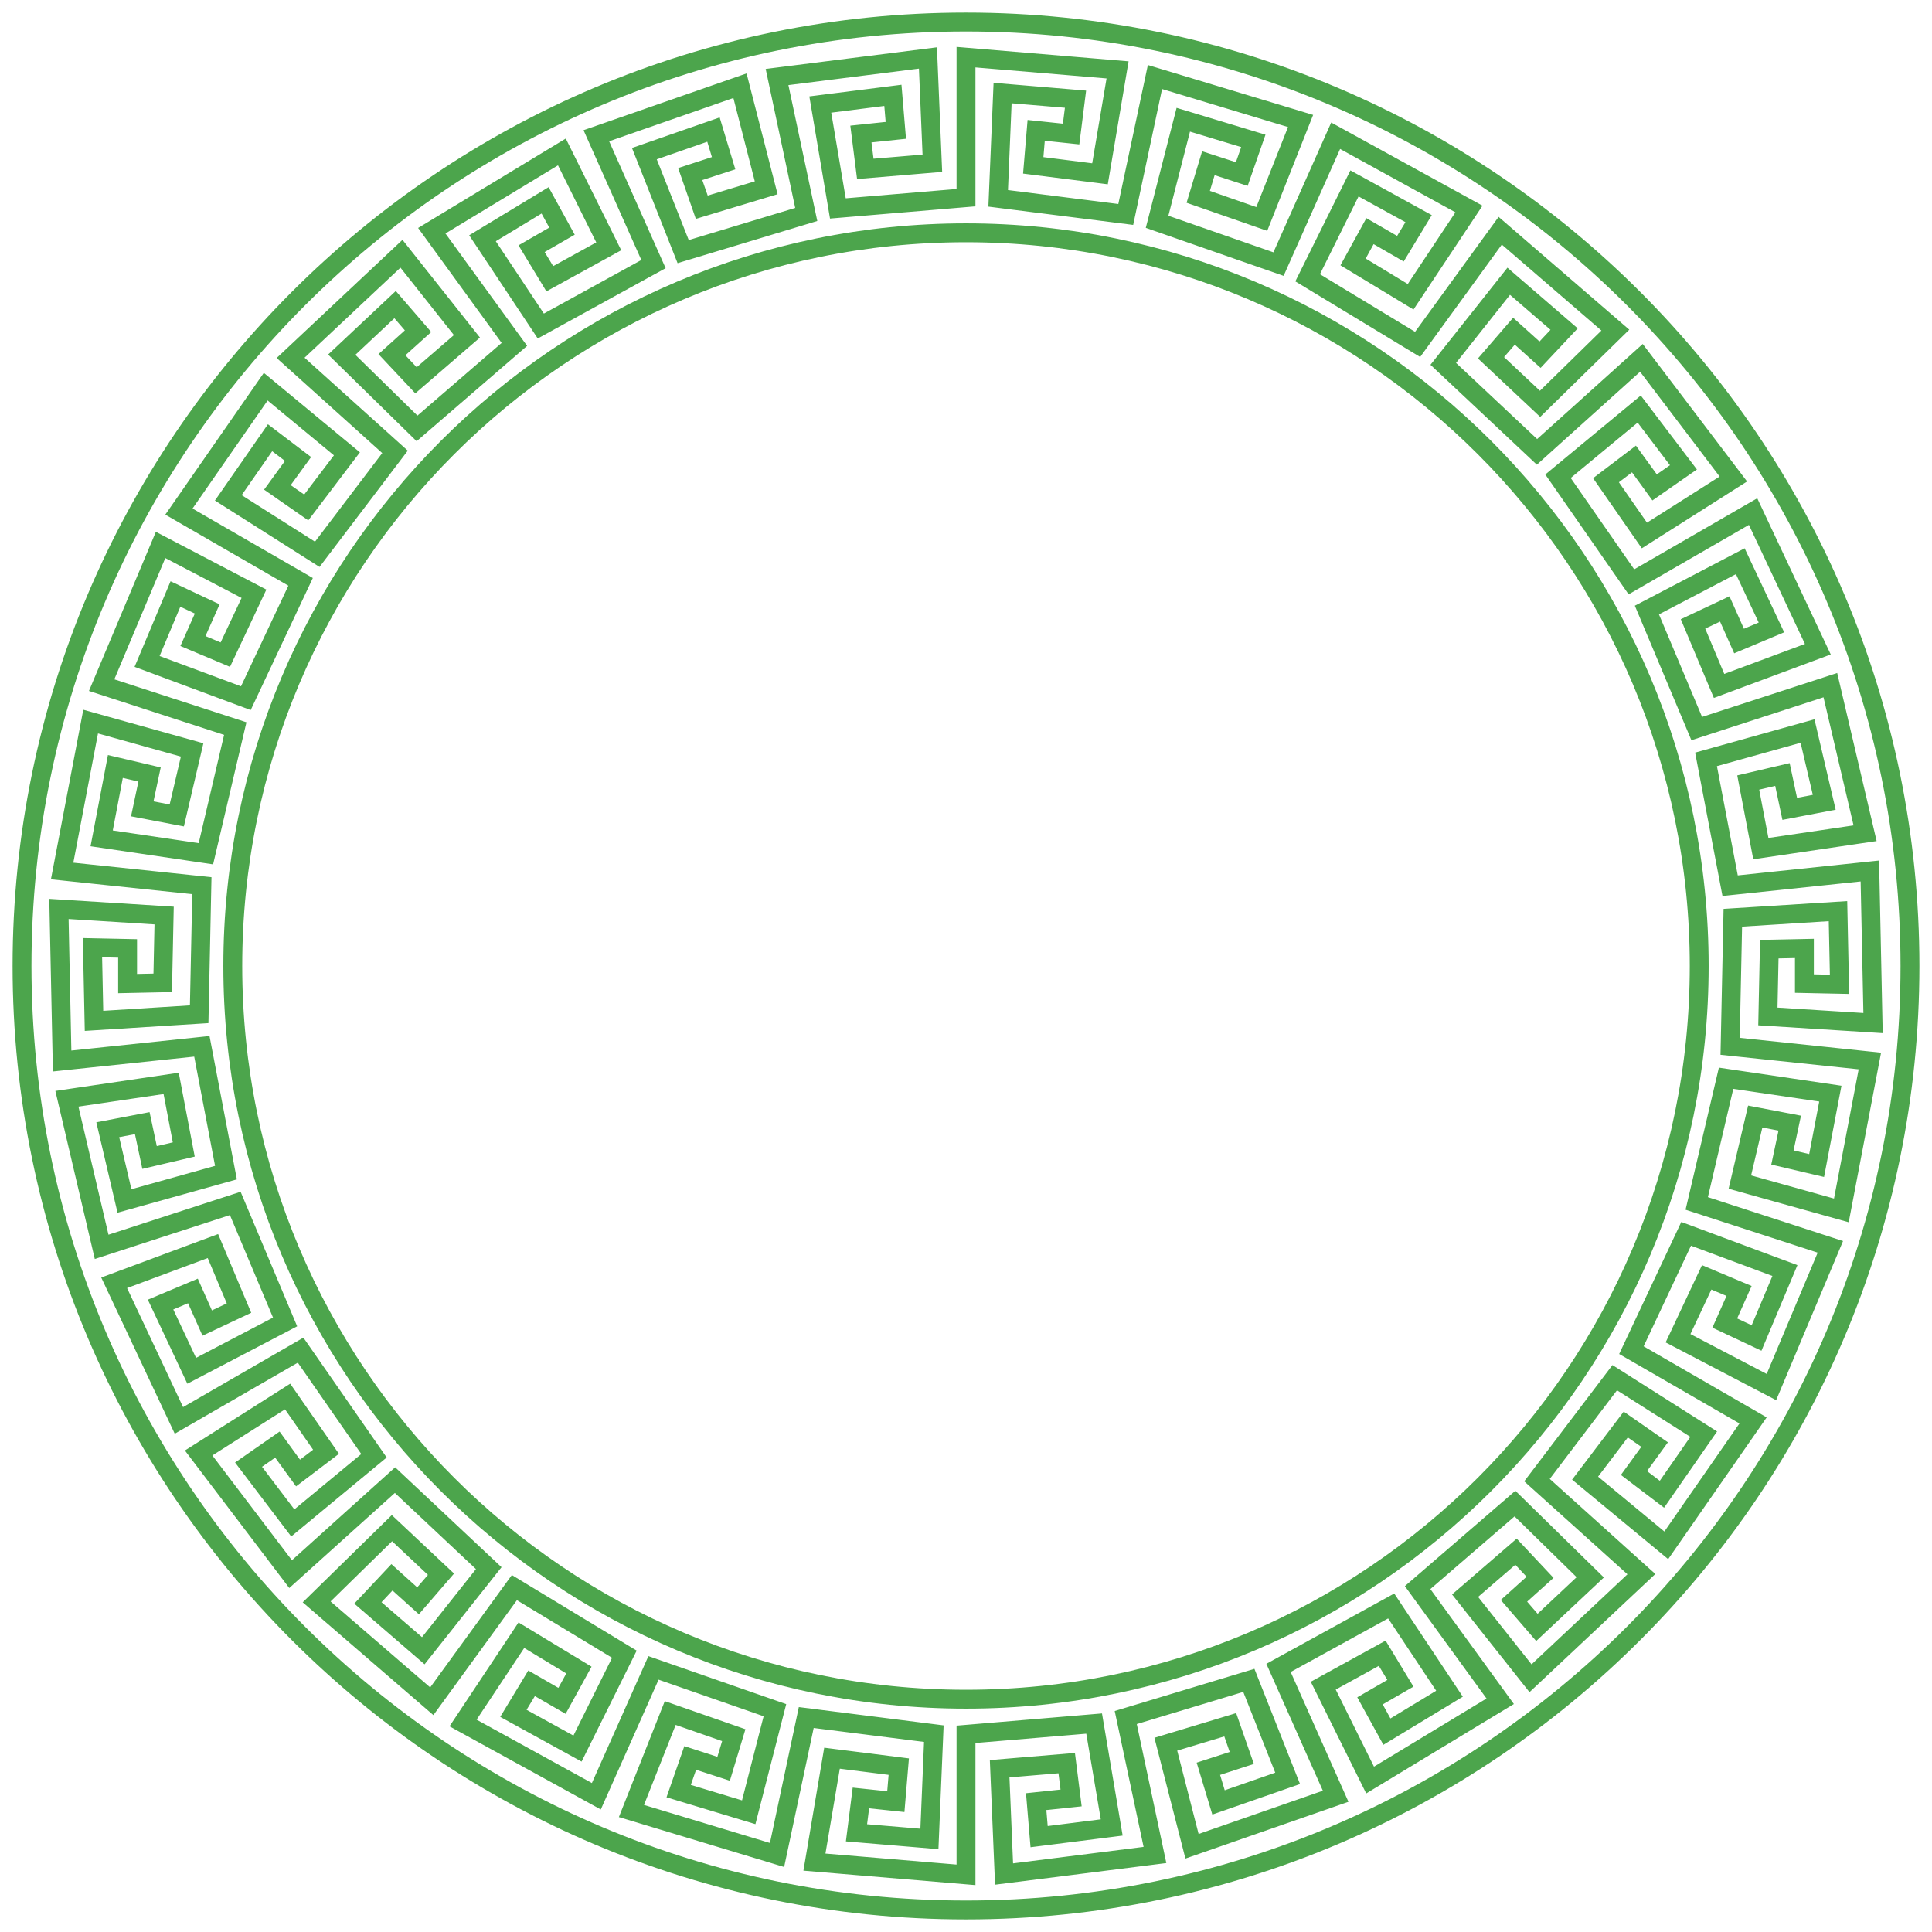
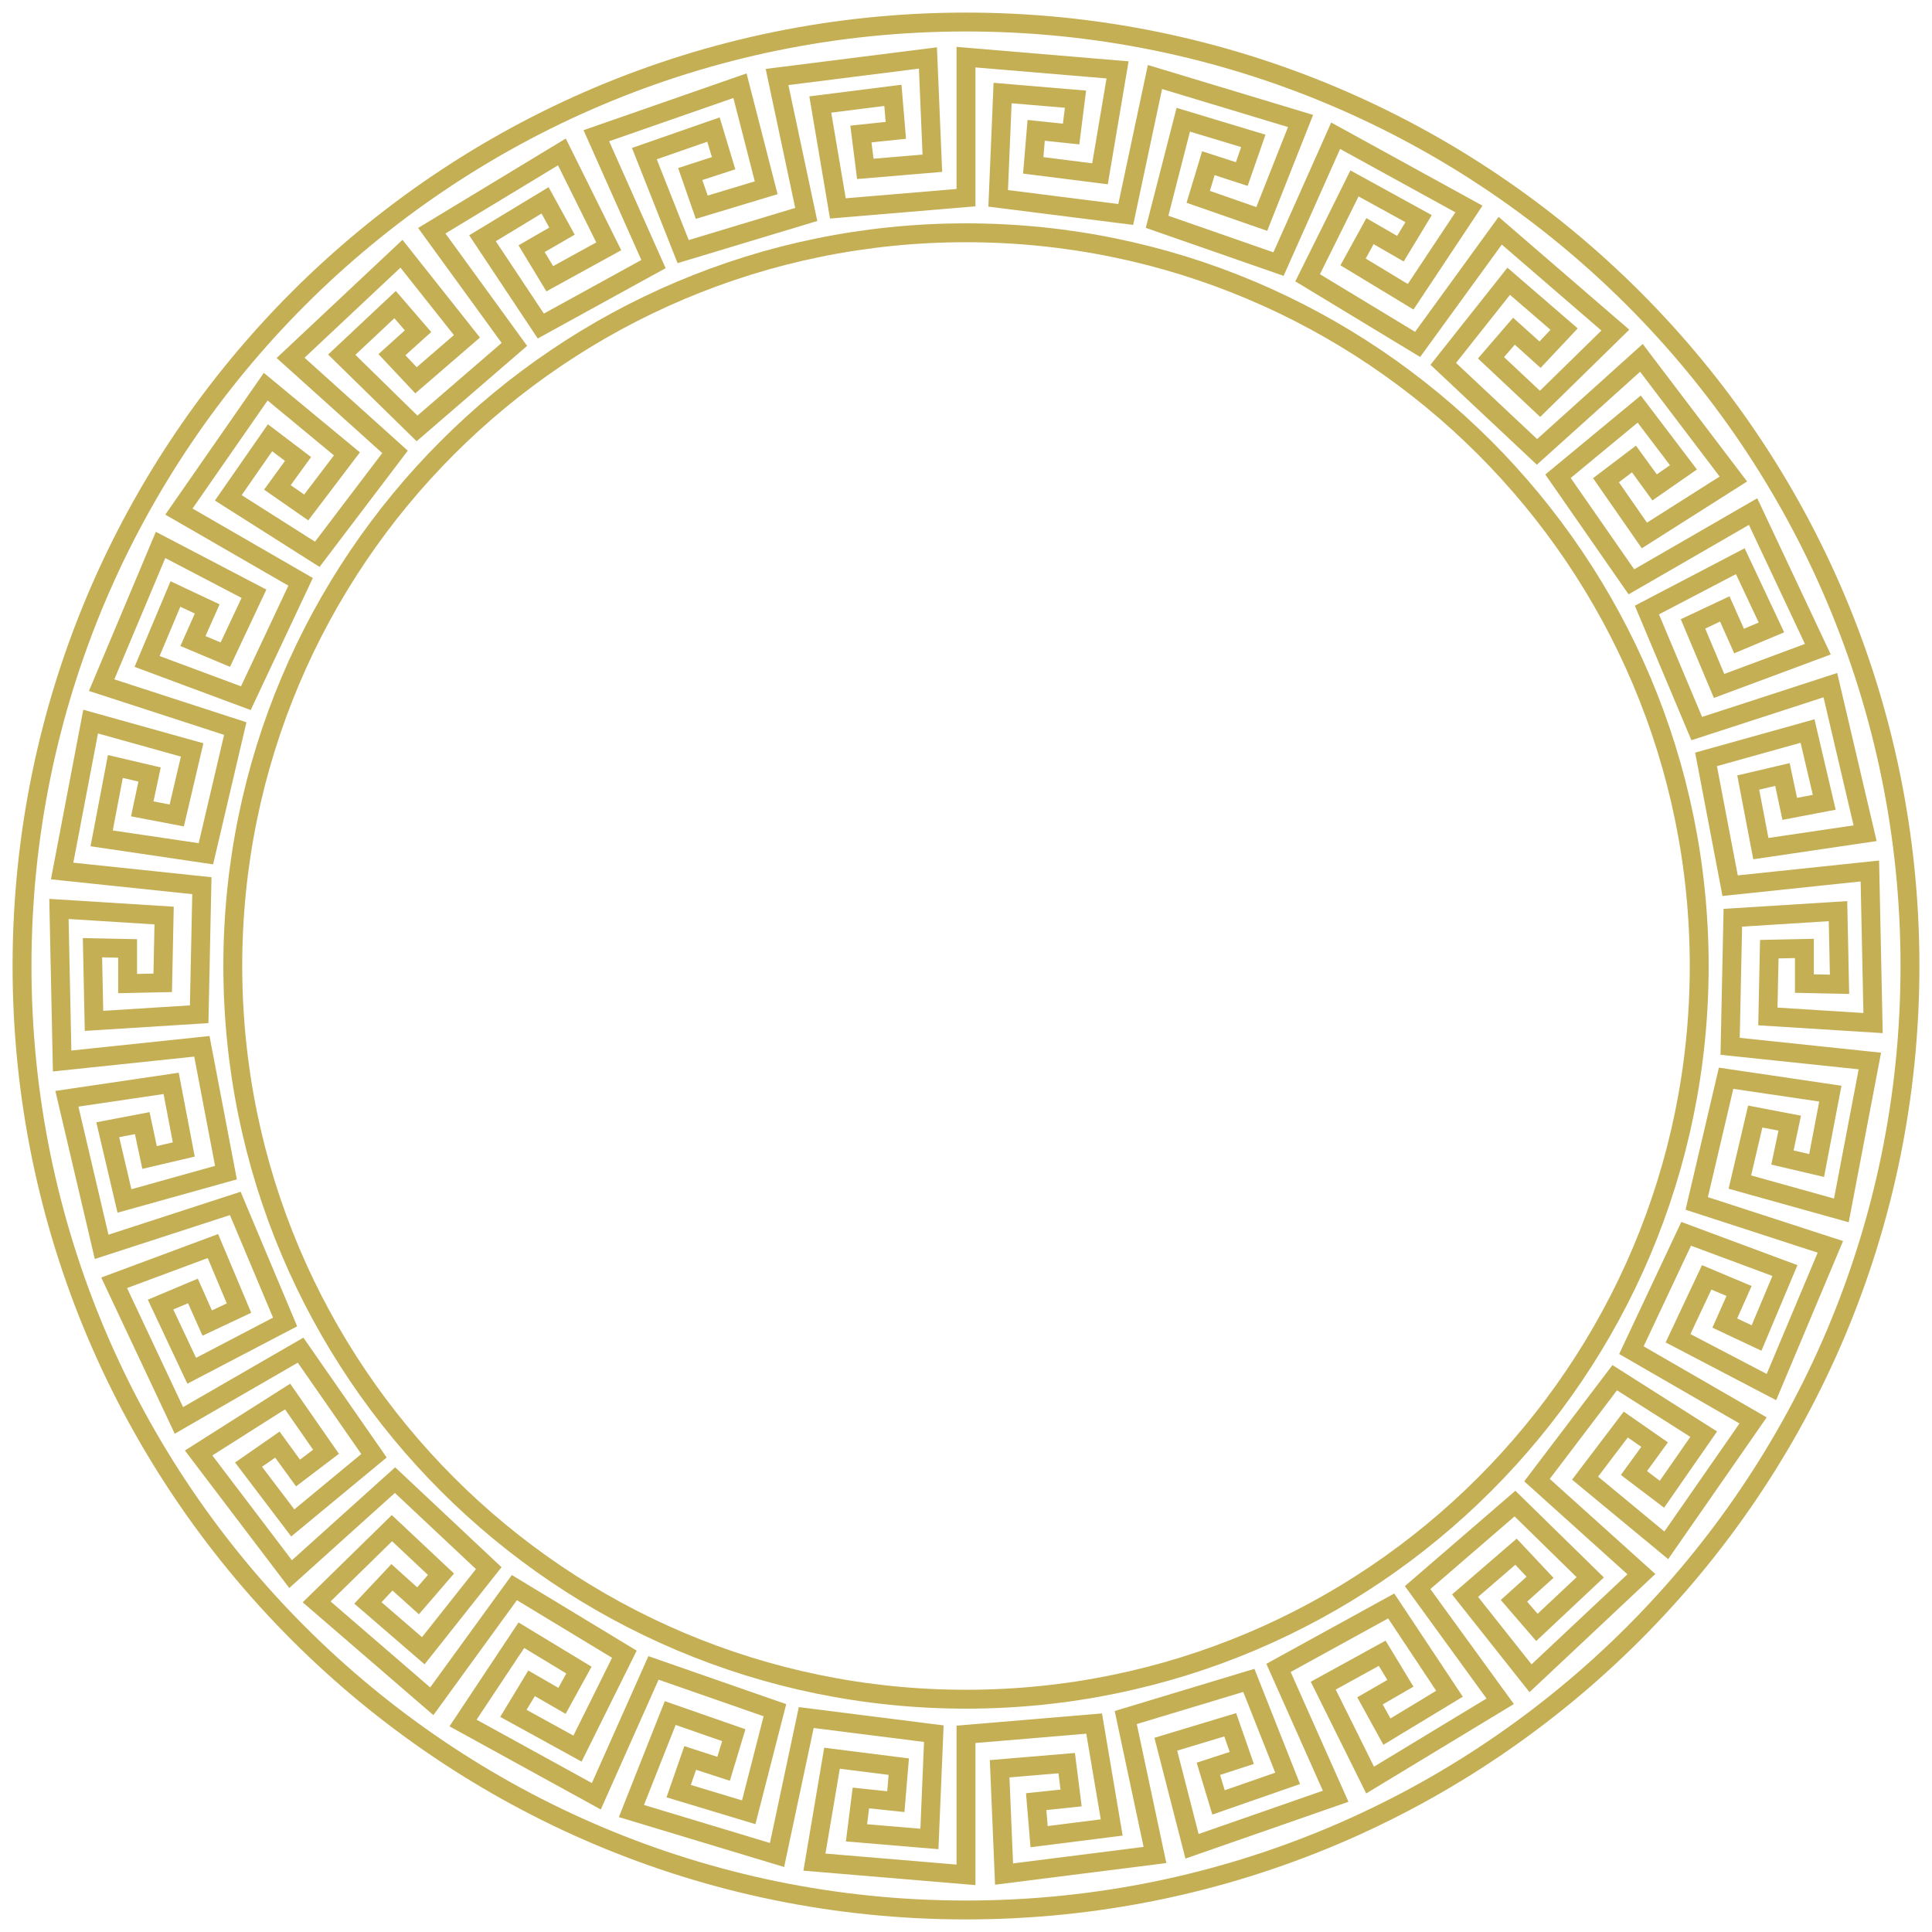
<svg xmlns="http://www.w3.org/2000/svg" viewBox="0 0 614 614">
-   <path d="M307,62.818 L307,18.164 L355.169,22.208 L349.584,55.23 L328.367,52.55 L329.301,41.425 L340.402,42.592 L341.802,31.517 L318.628,29.571 L317.225,63.032 L357.768,68.154 L367.053,24.475 L413.328,38.447 L400.999,69.585 L380.803,62.552 L384.03,51.865 L394.646,55.315 L398.317,44.772 L376.054,38.051 L367.726,70.489 L406.318,83.928 L424.48,43.135 L466.84,66.422 L448.306,94.317 L430.014,83.239 L435.392,73.456 L445.059,79.037 L450.842,69.488 L430.463,58.285 L415.572,88.283 L450.527,109.452 L476.774,73.326 L513.366,104.912 L489.438,128.344 L473.848,113.704 L481.143,105.254 L489.438,112.723 L497.08,104.585 L479.476,89.39 L458.673,115.636 L488.463,143.61 L521.647,113.731 L550.873,152.234 L522.596,170.179 L510.391,152.618 L519.283,145.869 L525.844,154.899 L535.011,148.528 L520.951,130.005 L495.146,151.352 L518.468,184.909 L557.14,162.582 L577.721,206.32 L546.331,217.994 L538.044,198.279 L548.145,193.526 L552.685,203.723 L562.976,199.397 L553.075,178.355 L523.395,193.871 L539.231,231.543 L581.7,217.745 L592.738,264.806 L559.607,269.698 L555.599,248.692 L566.468,246.142 L568.789,257.061 L579.755,254.969 L574.444,232.328 L542.187,241.335 L549.845,281.476 L594.254,276.808 L595.267,325.136 L561.842,323.033 L562.29,301.652 L573.451,301.419 L573.451,312.581 L584.612,312.815 L584.125,289.565 L550.701,291.668 L549.845,332.524 L594.254,337.192 L585.197,384.674 L552.94,375.668 L557.823,354.847 L568.789,356.939 L566.468,367.858 L577.337,370.407 L581.694,347.563 L548.563,342.671 L539.231,382.457 L581.7,396.255 L562.968,440.817 L533.288,425.301 L542.394,405.951 L552.685,410.277 L548.145,420.474 L558.246,425.227 L567.258,403.789 L535.868,392.115 L518.468,429.091 L557.14,451.418 L529.552,491.111 L503.747,469.764 L516.677,452.729 L525.844,459.101 L519.283,468.131 L528.175,474.881 L541.447,455.785 L513.17,437.839 L488.463,470.39 L521.647,500.269 L486.41,533.359 L465.608,507.113 L481.796,493.139 L489.438,501.277 L481.143,508.746 L488.437,517.197 L505.39,501.278 L481.462,477.845 L450.527,504.548 L476.774,540.674 L435.427,565.714 L420.536,535.716 L439.276,525.414 L445.059,534.963 L435.392,540.544 L440.77,550.327 L460.662,538.28 L442.128,510.385 L406.318,530.072 L424.48,570.865 L378.831,586.762 L370.502,554.324 L390.975,548.143 L394.646,558.685 L384.03,562.135 L387.256,572.822 L409.218,565.174 L396.89,534.035 L357.768,545.846 L367.053,589.525 L319.095,595.583 L317.693,562.122 L339.003,560.332 L340.402,571.408 L329.301,572.575 L330.235,583.699 L353.307,580.784 L347.722,547.763 L307,551.182 L307,595.837 L258.831,591.792 L264.416,558.77 L285.633,561.45 L284.699,572.575 L273.598,571.408 L272.198,582.483 L295.372,584.429 L296.775,550.968 L256.232,545.846 L246.948,589.525 L200.672,575.553 L213.001,544.415 L233.197,551.448 L229.97,562.135 L219.354,558.685 L215.683,569.228 L237.946,575.949 L246.274,543.511 L207.682,530.072 L189.52,570.865 L147.16,547.578 L165.694,519.683 L183.986,530.761 L178.608,540.544 L168.941,534.963 L163.158,544.512 L183.537,555.715 L198.428,525.717 L163.473,504.548 L137.226,540.674 L100.634,509.088 L124.562,485.656 L140.152,500.296 L132.857,508.746 L124.562,501.277 L116.92,509.415 L134.524,524.611 L155.327,498.364 L125.537,470.39 L92.353,500.269 L63.127,461.766 L91.404,443.821 L103.609,461.382 L94.717,468.131 L88.156,459.101 L78.989,465.472 L93.049,483.995 L118.854,462.648 L95.532,429.091 L56.86,451.418 L36.279,407.68 L67.669,396.006 L75.956,415.721 L65.855,420.474 L61.315,410.277 L51.024,414.603 L60.925,435.645 L90.605,420.129 L74.769,382.457 L32.3,396.255 L21.262,349.194 L54.393,344.302 L58.401,365.308 L47.532,367.858 L45.211,356.939 L34.245,359.031 L39.556,381.672 L71.813,372.666 L64.155,332.524 L19.746,337.192 L18.733,288.864 L52.158,290.967 L51.71,312.348 L40.549,312.581 L40.549,301.419 L29.388,301.185 L29.875,324.435 L63.299,322.332 L64.155,281.476 L19.746,276.808 L28.804,229.326 L61.06,238.332 L56.177,259.153 L45.211,257.061 L47.532,246.142 L36.663,243.593 L32.306,266.437 L65.437,271.329 L74.769,231.543 L32.3,217.745 L51.032,173.183 L80.712,188.699 L71.606,208.049 L61.315,203.723 L65.855,193.526 L55.754,188.773 L46.742,210.211 L78.132,221.885 L95.532,184.909 L56.86,162.582 L84.448,122.889 L110.253,144.236 L97.323,161.271 L88.156,154.899 L94.717,145.869 L85.825,139.119 L72.553,158.215 L100.83,176.161 L125.537,143.61 L92.353,113.731 L127.59,80.641 L148.392,106.887 L132.204,120.861 L124.562,112.723 L132.857,105.254 L125.563,96.803 L108.61,112.722 L132.538,136.155 L163.473,109.452 L137.226,73.326 L178.573,48.286 L193.464,78.284 L174.724,88.586 L168.941,79.037 L178.608,73.456 L173.23,63.673 L153.338,75.72 L171.872,103.615 L207.682,83.928 L189.52,43.135 L235.169,27.238 L243.498,59.676 L223.025,65.857 L219.354,55.315 L229.97,51.865 L226.744,41.178 L204.782,48.826 L217.11,79.965 L256.232,68.154 L246.948,24.475 L294.905,18.417 L296.307,51.878 L274.997,53.668 L273.598,42.592 L284.699,41.425 L283.765,30.301 L260.693,33.216 L266.278,66.237 L307,62.818 z" fill="none" stroke="green" stroke-opacity="0.7" stroke-width="6" />
-   <circle cx="307" cy="307" fill="none" r="233.019" stroke="green" stroke-opacity="0.7" stroke-width="6" />
-   <circle cx="307" cy="307" fill="none" r="300" stroke="green" stroke-opacity="0.7" stroke-width="6" />
+   <path d="M307,62.818 L307,18.164 L355.169,22.208 L349.584,55.23 L328.367,52.55 L329.301,41.425 L340.402,42.592 L341.802,31.517 L318.628,29.571 L317.225,63.032 L357.768,68.154 L367.053,24.475 L413.328,38.447 L400.999,69.585 L380.803,62.552 L384.03,51.865 L394.646,55.315 L398.317,44.772 L376.054,38.051 L367.726,70.489 L406.318,83.928 L424.48,43.135 L466.84,66.422 L448.306,94.317 L430.014,83.239 L435.392,73.456 L445.059,79.037 L450.842,69.488 L430.463,58.285 L415.572,88.283 L450.527,109.452 L476.774,73.326 L513.366,104.912 L489.438,128.344 L473.848,113.704 L481.143,105.254 L489.438,112.723 L497.08,104.585 L479.476,89.39 L458.673,115.636 L488.463,143.61 L521.647,113.731 L550.873,152.234 L522.596,170.179 L510.391,152.618 L519.283,145.869 L525.844,154.899 L535.011,148.528 L520.951,130.005 L495.146,151.352 L518.468,184.909 L557.14,162.582 L577.721,206.32 L546.331,217.994 L538.044,198.279 L548.145,193.526 L552.685,203.723 L562.976,199.397 L553.075,178.355 L523.395,193.871 L539.231,231.543 L581.7,217.745 L592.738,264.806 L559.607,269.698 L555.599,248.692 L566.468,246.142 L568.789,257.061 L579.755,254.969 L574.444,232.328 L542.187,241.335 L549.845,281.476 L594.254,276.808 L595.267,325.136 L561.842,323.033 L562.29,301.652 L573.451,301.419 L573.451,312.581 L584.612,312.815 L584.125,289.565 L550.701,291.668 L549.845,332.524 L594.254,337.192 L585.197,384.674 L552.94,375.668 L557.823,354.847 L568.789,356.939 L566.468,367.858 L577.337,370.407 L581.694,347.563 L548.563,342.671 L539.231,382.457 L581.7,396.255 L562.968,440.817 L533.288,425.301 L542.394,405.951 L552.685,410.277 L548.145,420.474 L558.246,425.227 L567.258,403.789 L535.868,392.115 L518.468,429.091 L557.14,451.418 L529.552,491.111 L503.747,469.764 L516.677,452.729 L525.844,459.101 L519.283,468.131 L528.175,474.881 L541.447,455.785 L513.17,437.839 L488.463,470.39 L521.647,500.269 L486.41,533.359 L465.608,507.113 L481.796,493.139 L489.438,501.277 L481.143,508.746 L488.437,517.197 L505.39,501.278 L481.462,477.845 L450.527,504.548 L476.774,540.674 L435.427,565.714 L420.536,535.716 L439.276,525.414 L445.059,534.963 L435.392,540.544 L440.77,550.327 L460.662,538.28 L442.128,510.385 L406.318,530.072 L424.48,570.865 L378.831,586.762 L370.502,554.324 L390.975,548.143 L394.646,558.685 L384.03,562.135 L387.256,572.822 L409.218,565.174 L396.89,534.035 L357.768,545.846 L367.053,589.525 L319.095,595.583 L317.693,562.122 L339.003,560.332 L340.402,571.408 L329.301,572.575 L330.235,583.699 L353.307,580.784 L347.722,547.763 L307,551.182 L307,595.837 L258.831,591.792 L264.416,558.77 L285.633,561.45 L284.699,572.575 L273.598,571.408 L272.198,582.483 L295.372,584.429 L296.775,550.968 L256.232,545.846 L246.948,589.525 L200.672,575.553 L213.001,544.415 L233.197,551.448 L229.97,562.135 L219.354,558.685 L215.683,569.228 L237.946,575.949 L246.274,543.511 L207.682,530.072 L189.52,570.865 L147.16,547.578 L165.694,519.683 L183.986,530.761 L178.608,540.544 L168.941,534.963 L163.158,544.512 L183.537,555.715 L198.428,525.717 L163.473,504.548 L137.226,540.674 L100.634,509.088 L124.562,485.656 L140.152,500.296 L132.857,508.746 L124.562,501.277 L116.92,509.415 L134.524,524.611 L155.327,498.364 L125.537,470.39 L92.353,500.269 L63.127,461.766 L91.404,443.821 L103.609,461.382 L94.717,468.131 L88.156,459.101 L78.989,465.472 L93.049,483.995 L118.854,462.648 L95.532,429.091 L56.86,451.418 L36.279,407.68 L67.669,396.006 L75.956,415.721 L65.855,420.474 L61.315,410.277 L51.024,414.603 L60.925,435.645 L90.605,420.129 L74.769,382.457 L32.3,396.255 L21.262,349.194 L54.393,344.302 L58.401,365.308 L47.532,367.858 L45.211,356.939 L34.245,359.031 L39.556,381.672 L71.813,372.666 L64.155,332.524 L19.746,337.192 L18.733,288.864 L52.158,290.967 L51.71,312.348 L40.549,312.581 L40.549,301.419 L29.388,301.185 L29.875,324.435 L63.299,322.332 L64.155,281.476 L19.746,276.808 L28.804,229.326 L61.06,238.332 L56.177,259.153 L45.211,257.061 L47.532,246.142 L36.663,243.593 L32.306,266.437 L65.437,271.329 L74.769,231.543 L32.3,217.745 L51.032,173.183 L80.712,188.699 L71.606,208.049 L61.315,203.723 L65.855,193.526 L55.754,188.773 L46.742,210.211 L78.132,221.885 L95.532,184.909 L56.86,162.582 L84.448,122.889 L110.253,144.236 L97.323,161.271 L88.156,154.899 L94.717,145.869 L85.825,139.119 L72.553,158.215 L100.83,176.161 L125.537,143.61 L92.353,113.731 L127.59,80.641 L148.392,106.887 L132.204,120.861 L124.562,112.723 L132.857,105.254 L125.563,96.803 L108.61,112.722 L132.538,136.155 L163.473,109.452 L137.226,73.326 L178.573,48.286 L193.464,78.284 L174.724,88.586 L168.941,79.037 L178.608,73.456 L173.23,63.673 L153.338,75.72 L171.872,103.615 L207.682,83.928 L189.52,43.135 L235.169,27.238 L243.498,59.676 L223.025,65.857 L219.354,55.315 L229.97,51.865 L226.744,41.178 L204.782,48.826 L217.11,79.965 L256.232,68.154 L246.948,24.475 L294.905,18.417 L296.307,51.878 L274.997,53.668 L273.598,42.592 L284.699,41.425 L283.765,30.301 L260.693,33.216 L266.278,66.237 L307,62.818 z" fill="none" stroke="#AB8E0E" stroke-opacity="0.7" stroke-width="6" />
+   <circle cx="307" cy="307" fill="none" r="233.019" stroke="#AB8E0E" stroke-opacity="0.7" stroke-width="6" />
+   <circle cx="307" cy="307" fill="none" r="300" stroke="#AB8E0E" stroke-opacity="0.7" stroke-width="6" />
</svg>
